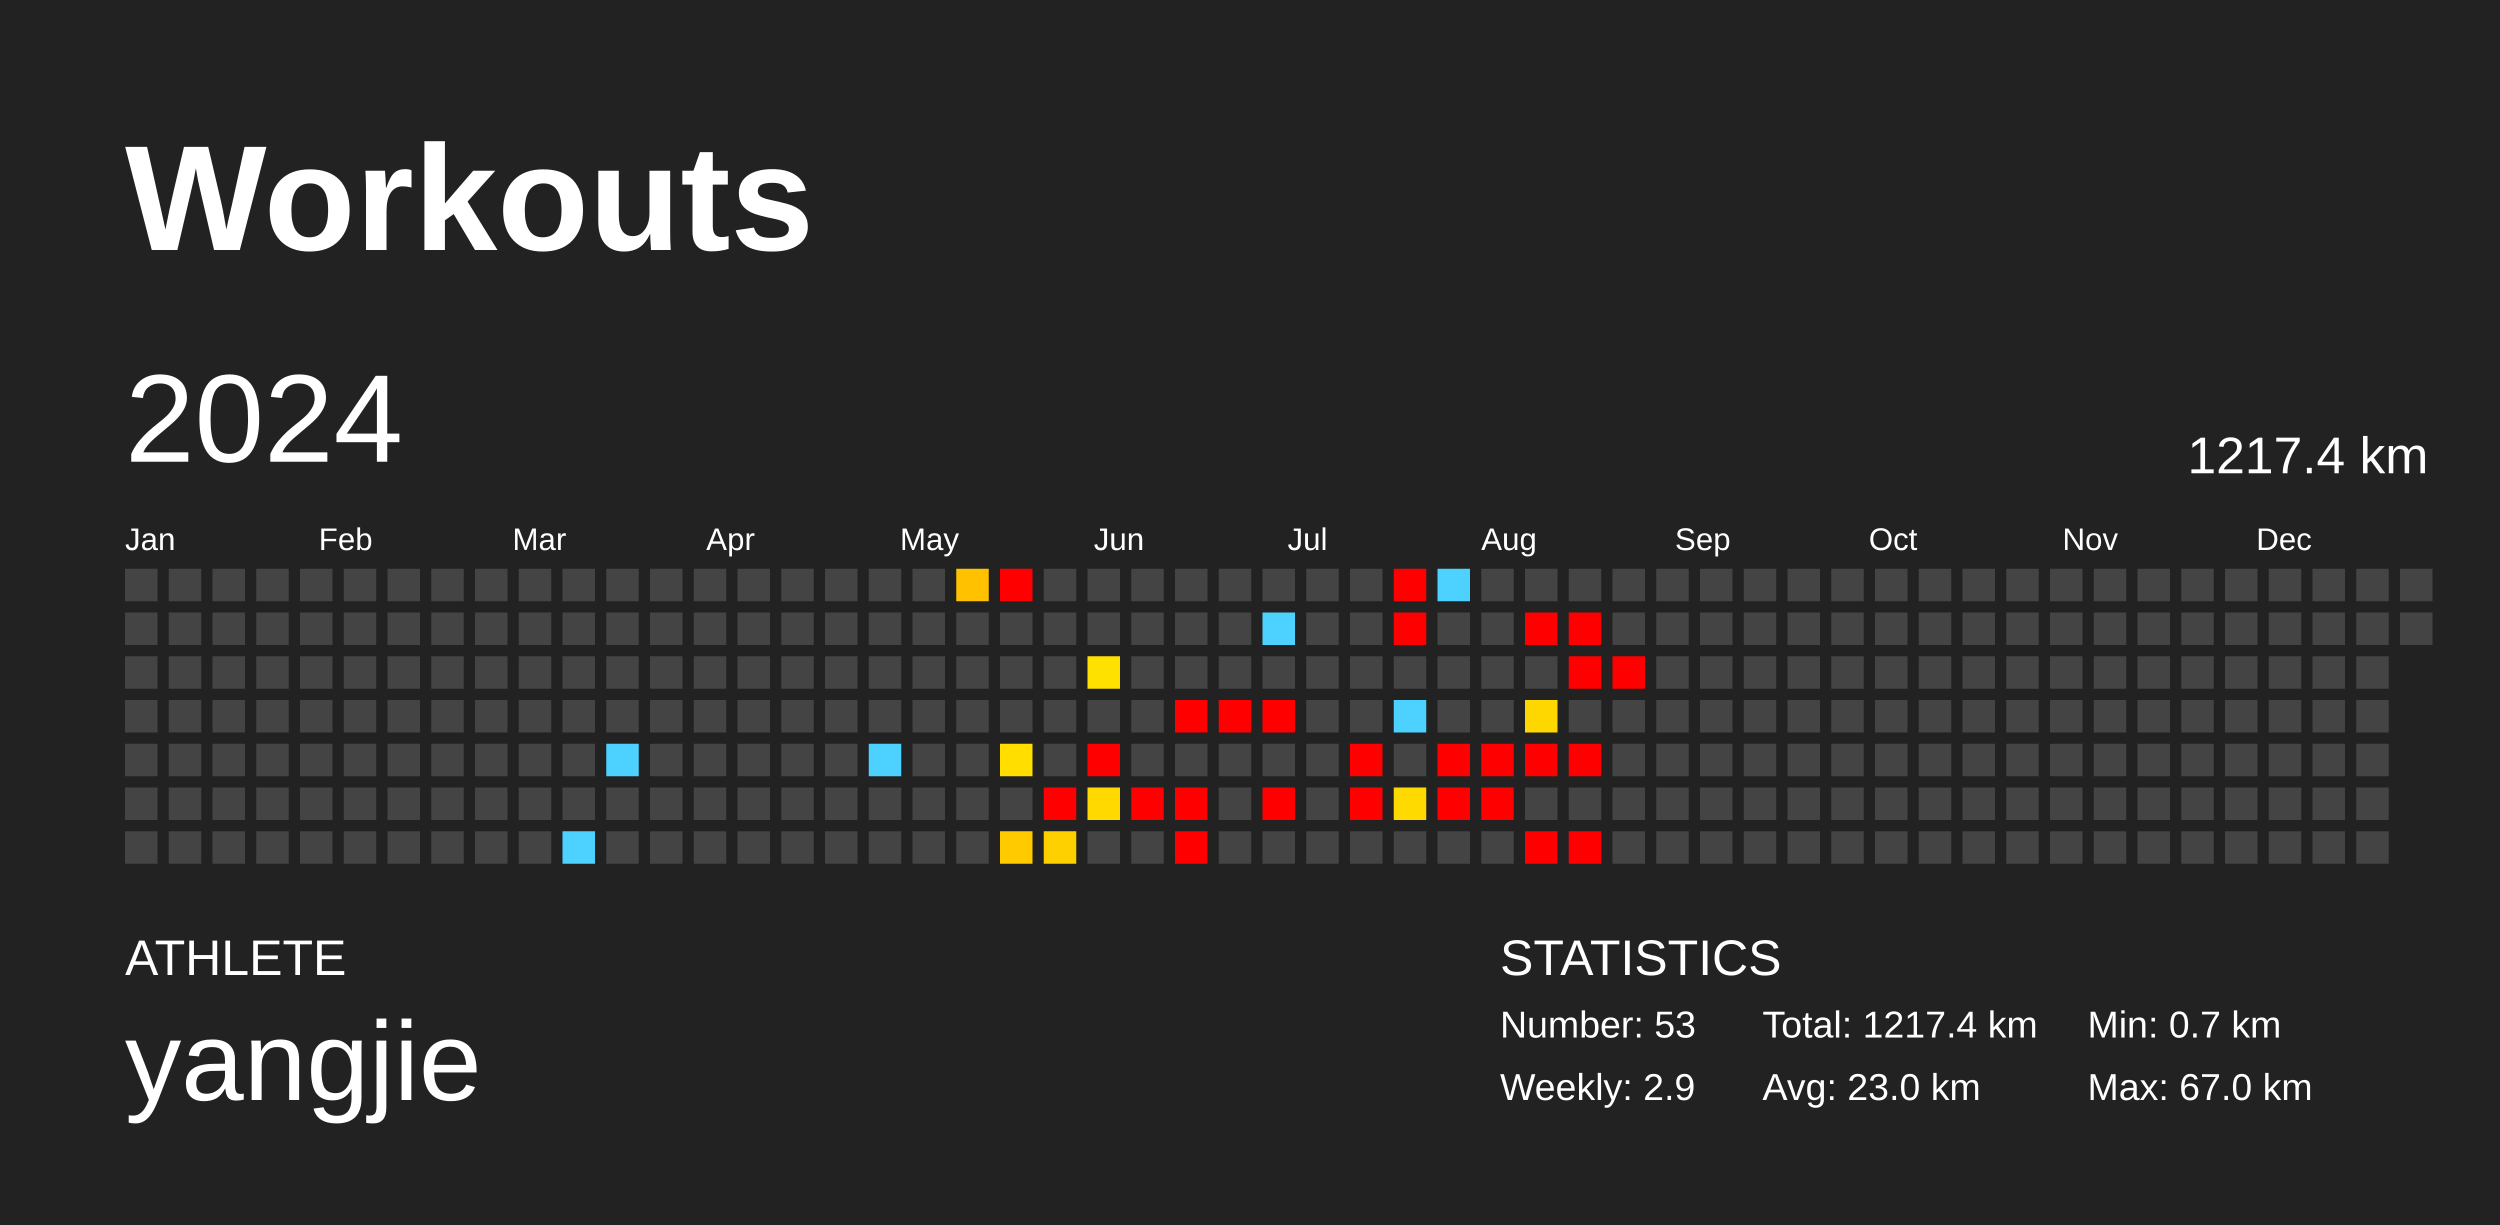
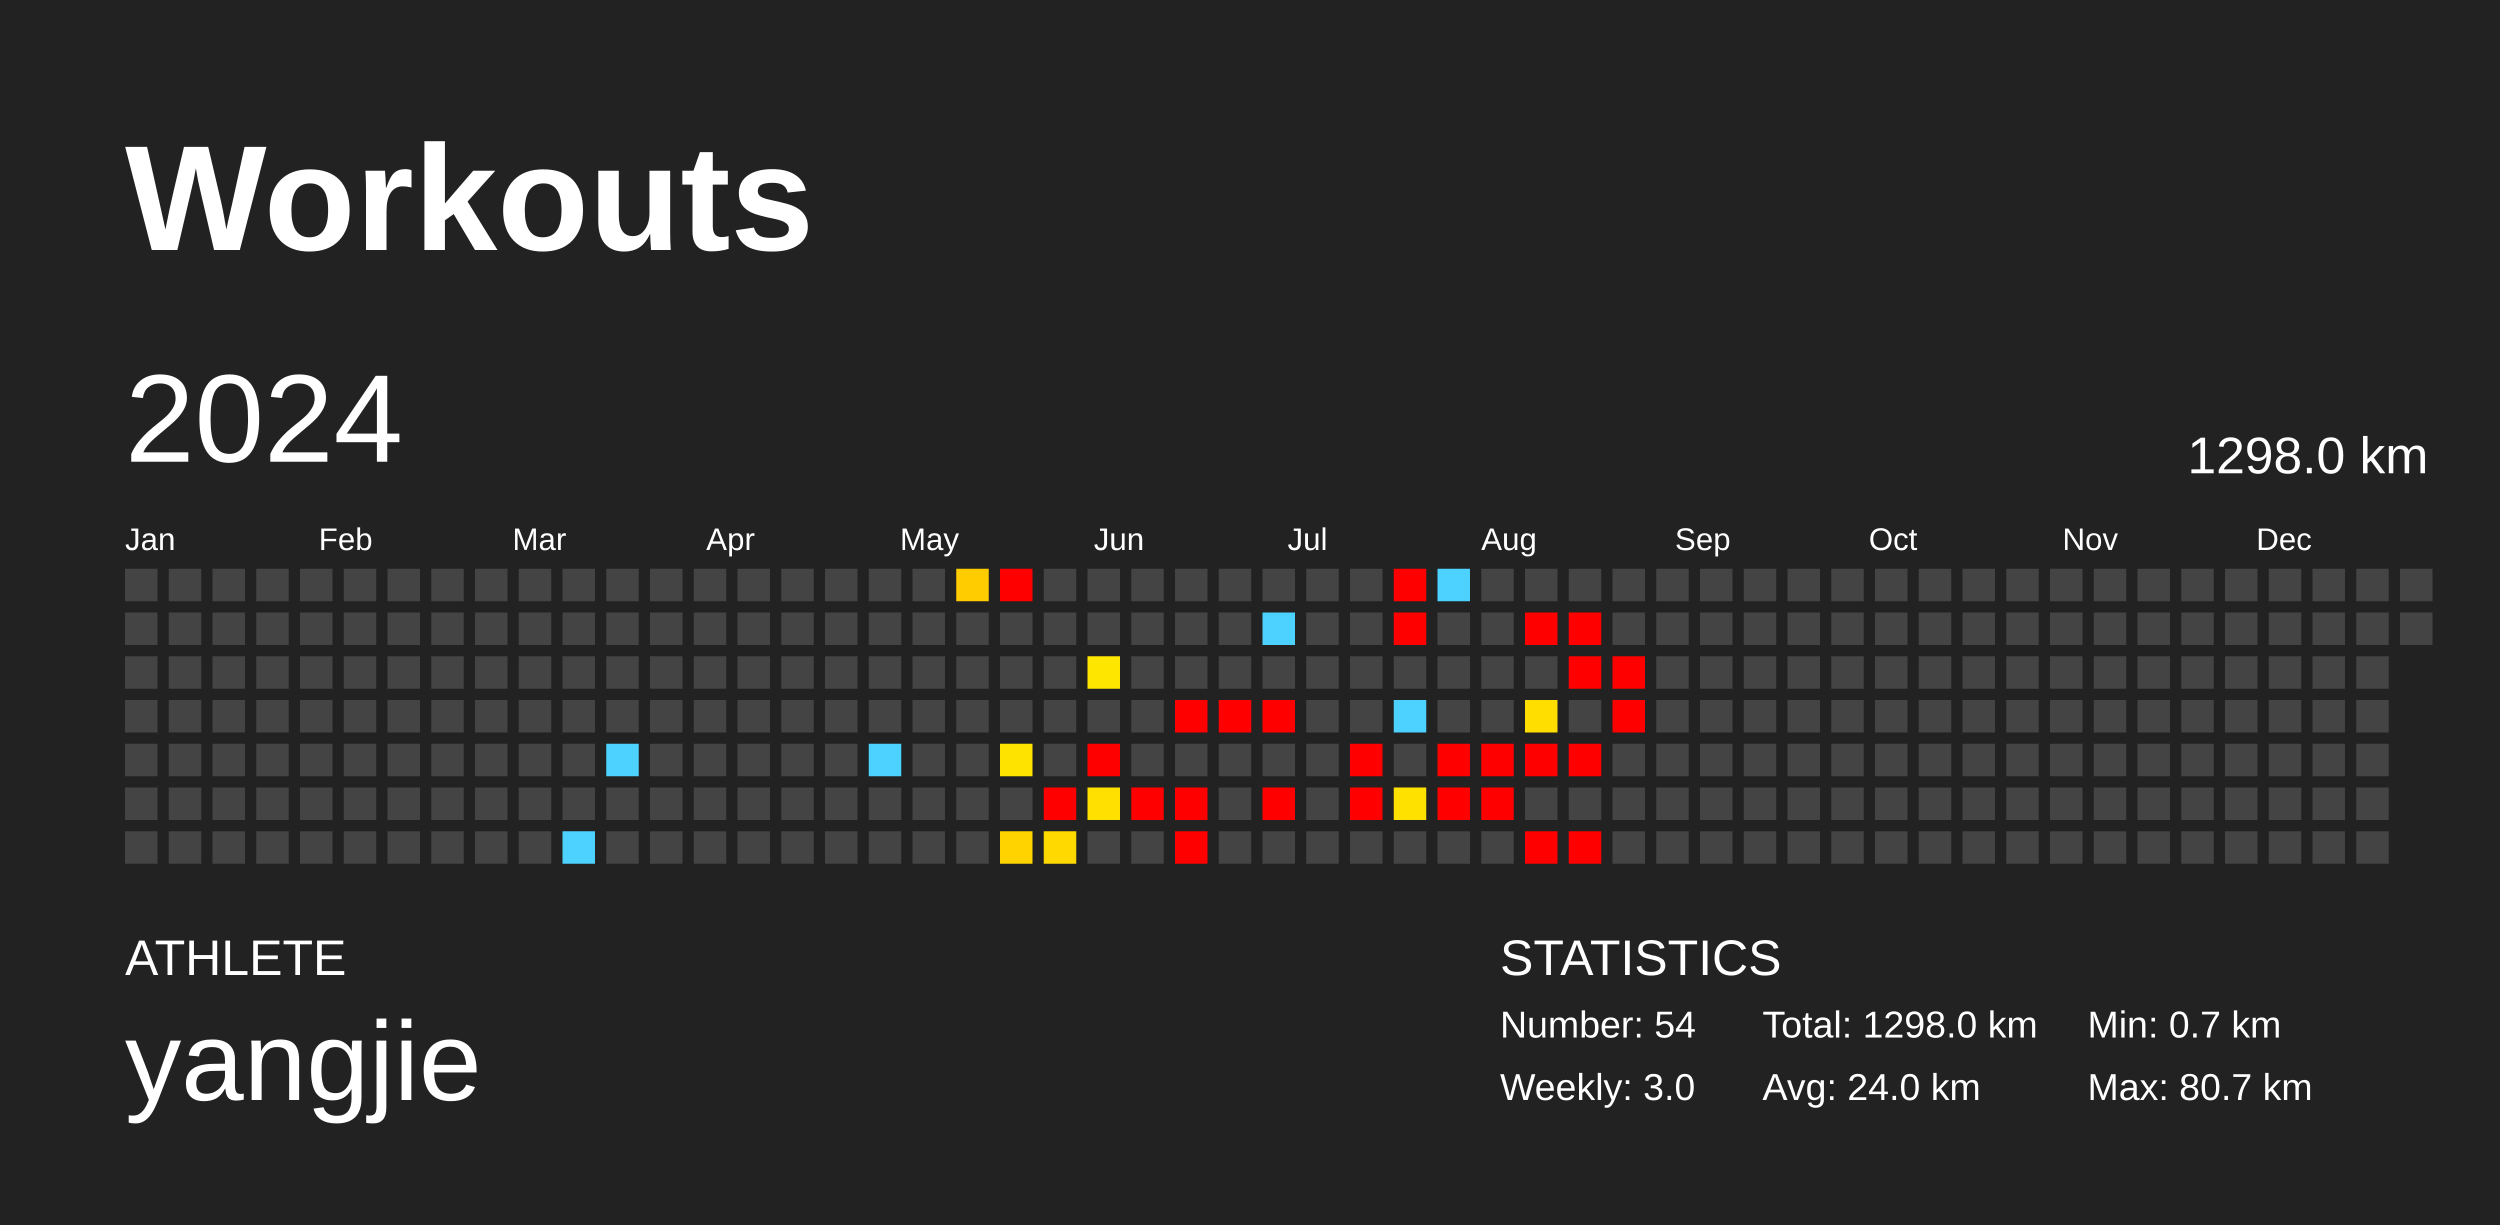
<svg xmlns="http://www.w3.org/2000/svg" baseProfile="full" height="98mm" version="1.1" viewBox="0,0,200,98" width="200mm">
  <defs />
  <rect fill="#222222" height="98" width="200" x="0" y="0" />
  <text fill="#FFFFFF" style="font-size:12px; font-family:Arial; font-weight:bold;" x="10" y="20">Workouts</text>
  <text fill="#FFFFFF" style="font-size:4px; font-family:Arial" x="10" y="78">ATHLETE</text>
  <text fill="#FFFFFF" style="font-size:9px; font-family:Arial" x="10" y="88">yangjie</text>
  <text fill="#FFFFFF" style="font-size:4px; font-family:Arial" x="120" y="78">STATISTICS</text>
-   <text fill="#FFFFFF" style="font-size:3px; font-family:Arial" x="120" y="83">Number: 53</text>
-   <text fill="#FFFFFF" style="font-size:3px; font-family:Arial" x="120" y="88">Weekly: 2.9</text>
-   <text fill="#FFFFFF" style="font-size:3px; font-family:Arial" x="141" y="83">Total: 1217.4 km</text>
-   <text fill="#FFFFFF" style="font-size:3px; font-family:Arial" x="141" y="88">Avg: 23.0 km</text>
+   <text fill="#FFFFFF" style="font-size:3px; font-family:Arial" x="120" y="83">Number: 54</text>
+   <text fill="#FFFFFF" style="font-size:3px; font-family:Arial" x="120" y="88">Weekly: 3.0</text>
+   <text fill="#FFFFFF" style="font-size:3px; font-family:Arial" x="141" y="83">Total: 1298.0 km</text>
+   <text fill="#FFFFFF" style="font-size:3px; font-family:Arial" x="141" y="88">Avg: 24.0 km</text>
  <text fill="#FFFFFF" style="font-size:3px; font-family:Arial" x="167" y="83">Min: 0.7 km</text>
-   <text fill="#FFFFFF" style="font-size:3px; font-family:Arial" x="167" y="88">Max: 67.0 km</text>
+   <text fill="#FFFFFF" style="font-size:3px; font-family:Arial" x="167" y="88">Max: 80.7 km</text>
  <text dominant-baseline="hanging" fill="#FFFFFF" style="font-size:10.0px; font-family:Arial;" x="10" y="30">2024</text>
-   <text dominant-baseline="hanging" fill="#FFFFFF" style="font-size:4.125px; font-family:Arial;" x="175" y="35">1217.4 km</text>
+   <text dominant-baseline="hanging" fill="#FFFFFF" style="font-size:4.125px; font-family:Arial;" x="175" y="35">1298.0 km</text>
  <text fill="#FFFFFF" style="font-size:2.5px; font-family:Arial" x="10.0" y="44">Jan</text>
  <text fill="#FFFFFF" style="font-size:2.5px; font-family:Arial" x="25.5" y="44">Feb</text>
  <text fill="#FFFFFF" style="font-size:2.5px; font-family:Arial" x="41.0" y="44">Mar</text>
  <text fill="#FFFFFF" style="font-size:2.5px; font-family:Arial" x="56.5" y="44">Apr</text>
  <text fill="#FFFFFF" style="font-size:2.5px; font-family:Arial" x="72.0" y="44">May</text>
  <text fill="#FFFFFF" style="font-size:2.5px; font-family:Arial" x="87.5" y="44">Jun</text>
  <text fill="#FFFFFF" style="font-size:2.5px; font-family:Arial" x="103.0" y="44">Jul</text>
  <text fill="#FFFFFF" style="font-size:2.5px; font-family:Arial" x="118.5" y="44">Aug</text>
  <text fill="#FFFFFF" style="font-size:2.5px; font-family:Arial" x="134.0" y="44">Sep</text>
  <text fill="#FFFFFF" style="font-size:2.5px; font-family:Arial" x="149.5" y="44">Oct</text>
  <text fill="#FFFFFF" style="font-size:2.5px; font-family:Arial" x="165.0" y="44">Nov</text>
  <text fill="#FFFFFF" style="font-size:2.5px; font-family:Arial" x="180.5" y="44">Dec</text>
  <rect fill="#444444" height="2.6" width="2.6" x="10.0" y="45.5" />
  <rect fill="#444444" height="2.6" width="2.6" x="10.0" y="49.0" />
  <rect fill="#444444" height="2.6" width="2.6" x="10.0" y="52.5" />
  <rect fill="#444444" height="2.6" width="2.6" x="10.0" y="56.0" />
  <rect fill="#444444" height="2.6" width="2.6" x="10.0" y="59.5" />
  <rect fill="#444444" height="2.6" width="2.6" x="10.0" y="63.0" />
  <rect fill="#444444" height="2.6" width="2.6" x="10.0" y="66.5" />
  <rect fill="#444444" height="2.6" width="2.6" x="13.5" y="45.5" />
  <rect fill="#444444" height="2.6" width="2.6" x="13.5" y="49.0" />
  <rect fill="#444444" height="2.6" width="2.6" x="13.5" y="52.5" />
  <rect fill="#444444" height="2.6" width="2.6" x="13.5" y="56.0" />
  <rect fill="#444444" height="2.6" width="2.6" x="13.5" y="59.5" />
  <rect fill="#444444" height="2.6" width="2.6" x="13.5" y="63.0" />
  <rect fill="#444444" height="2.6" width="2.6" x="13.5" y="66.5" />
  <rect fill="#444444" height="2.6" width="2.6" x="17.0" y="45.5" />
  <rect fill="#444444" height="2.6" width="2.6" x="17.0" y="49.0" />
  <rect fill="#444444" height="2.6" width="2.6" x="17.0" y="52.5" />
  <rect fill="#444444" height="2.6" width="2.6" x="17.0" y="56.0" />
  <rect fill="#444444" height="2.6" width="2.6" x="17.0" y="59.5" />
  <rect fill="#444444" height="2.6" width="2.6" x="17.0" y="63.0" />
  <rect fill="#444444" height="2.6" width="2.6" x="17.0" y="66.5" />
  <rect fill="#444444" height="2.6" width="2.6" x="20.5" y="45.5" />
  <rect fill="#444444" height="2.6" width="2.6" x="20.5" y="49.0" />
  <rect fill="#444444" height="2.6" width="2.6" x="20.5" y="52.5" />
  <rect fill="#444444" height="2.6" width="2.6" x="20.5" y="56.0" />
  <rect fill="#444444" height="2.6" width="2.6" x="20.5" y="59.5" />
  <rect fill="#444444" height="2.6" width="2.6" x="20.5" y="63.0" />
  <rect fill="#444444" height="2.6" width="2.6" x="20.5" y="66.5" />
  <rect fill="#444444" height="2.6" width="2.6" x="24.0" y="45.5" />
  <rect fill="#444444" height="2.6" width="2.6" x="24.0" y="49.0" />
  <rect fill="#444444" height="2.6" width="2.6" x="24.0" y="52.5" />
  <rect fill="#444444" height="2.6" width="2.6" x="24.0" y="56.0" />
  <rect fill="#444444" height="2.6" width="2.6" x="24.0" y="59.5" />
  <rect fill="#444444" height="2.6" width="2.6" x="24.0" y="63.0" />
  <rect fill="#444444" height="2.6" width="2.6" x="24.0" y="66.5" />
  <rect fill="#444444" height="2.6" width="2.6" x="27.5" y="45.5" />
  <rect fill="#444444" height="2.6" width="2.6" x="27.5" y="49.0" />
  <rect fill="#444444" height="2.6" width="2.6" x="27.5" y="52.5" />
  <rect fill="#444444" height="2.6" width="2.6" x="27.5" y="56.0" />
  <rect fill="#444444" height="2.6" width="2.6" x="27.5" y="59.5" />
  <rect fill="#444444" height="2.6" width="2.6" x="27.5" y="63.0" />
  <rect fill="#444444" height="2.6" width="2.6" x="27.5" y="66.5" />
  <rect fill="#444444" height="2.6" width="2.6" x="31.0" y="45.5" />
  <rect fill="#444444" height="2.6" width="2.6" x="31.0" y="49.0" />
  <rect fill="#444444" height="2.6" width="2.6" x="31.0" y="52.5" />
  <rect fill="#444444" height="2.6" width="2.6" x="31.0" y="56.0" />
  <rect fill="#444444" height="2.6" width="2.6" x="31.0" y="59.5" />
  <rect fill="#444444" height="2.6" width="2.6" x="31.0" y="63.0" />
  <rect fill="#444444" height="2.6" width="2.6" x="31.0" y="66.5" />
  <rect fill="#444444" height="2.6" width="2.6" x="34.5" y="45.5" />
  <rect fill="#444444" height="2.6" width="2.6" x="34.5" y="49.0" />
  <rect fill="#444444" height="2.6" width="2.6" x="34.5" y="52.5" />
  <rect fill="#444444" height="2.6" width="2.6" x="34.5" y="56.0" />
  <rect fill="#444444" height="2.6" width="2.6" x="34.5" y="59.5" />
  <rect fill="#444444" height="2.6" width="2.6" x="34.5" y="63.0" />
  <rect fill="#444444" height="2.6" width="2.6" x="34.5" y="66.5" />
  <rect fill="#444444" height="2.6" width="2.6" x="38.0" y="45.5" />
  <rect fill="#444444" height="2.6" width="2.6" x="38.0" y="49.0" />
  <rect fill="#444444" height="2.6" width="2.6" x="38.0" y="52.5" />
  <rect fill="#444444" height="2.6" width="2.6" x="38.0" y="56.0" />
  <rect fill="#444444" height="2.6" width="2.6" x="38.0" y="59.5" />
  <rect fill="#444444" height="2.6" width="2.6" x="38.0" y="63.0" />
  <rect fill="#444444" height="2.6" width="2.6" x="38.0" y="66.5" />
  <rect fill="#444444" height="2.6" width="2.6" x="41.5" y="45.5" />
  <rect fill="#444444" height="2.6" width="2.6" x="41.5" y="49.0" />
  <rect fill="#444444" height="2.6" width="2.6" x="41.5" y="52.5" />
  <rect fill="#444444" height="2.6" width="2.6" x="41.5" y="56.0" />
  <rect fill="#444444" height="2.6" width="2.6" x="41.5" y="59.5" />
  <rect fill="#444444" height="2.6" width="2.6" x="41.5" y="63.0" />
  <rect fill="#444444" height="2.6" width="2.6" x="41.5" y="66.5" />
  <rect fill="#444444" height="2.6" width="2.6" x="45.0" y="45.5" />
  <rect fill="#444444" height="2.6" width="2.6" x="45.0" y="49.0" />
  <rect fill="#444444" height="2.6" width="2.6" x="45.0" y="52.5" />
  <rect fill="#444444" height="2.6" width="2.6" x="45.0" y="56.0" />
  <rect fill="#444444" height="2.6" width="2.6" x="45.0" y="59.5" />
  <rect fill="#444444" height="2.6" width="2.6" x="45.0" y="63.0" />
  <rect fill="#4dd2ff" height="2.6" width="2.6" x="45.0" y="66.5" />
  <rect fill="#444444" height="2.6" width="2.6" x="48.5" y="45.5" />
  <rect fill="#444444" height="2.6" width="2.6" x="48.5" y="49.0" />
  <rect fill="#444444" height="2.6" width="2.6" x="48.5" y="52.5" />
  <rect fill="#444444" height="2.6" width="2.6" x="48.5" y="56.0" />
  <rect fill="#4dd2ff" height="2.6" width="2.6" x="48.5" y="59.5" />
  <rect fill="#444444" height="2.6" width="2.6" x="48.5" y="63.0" />
  <rect fill="#444444" height="2.6" width="2.6" x="48.5" y="66.5" />
  <rect fill="#444444" height="2.6" width="2.6" x="52.0" y="45.5" />
  <rect fill="#444444" height="2.6" width="2.6" x="52.0" y="49.0" />
  <rect fill="#444444" height="2.6" width="2.6" x="52.0" y="52.5" />
  <rect fill="#444444" height="2.6" width="2.6" x="52.0" y="56.0" />
  <rect fill="#444444" height="2.6" width="2.6" x="52.0" y="59.5" />
  <rect fill="#444444" height="2.6" width="2.6" x="52.0" y="63.0" />
  <rect fill="#444444" height="2.6" width="2.6" x="52.0" y="66.5" />
  <rect fill="#444444" height="2.6" width="2.6" x="55.5" y="45.5" />
  <rect fill="#444444" height="2.6" width="2.6" x="55.5" y="49.0" />
  <rect fill="#444444" height="2.6" width="2.6" x="55.5" y="52.5" />
  <rect fill="#444444" height="2.6" width="2.6" x="55.5" y="56.0" />
  <rect fill="#444444" height="2.6" width="2.6" x="55.5" y="59.5" />
  <rect fill="#444444" height="2.6" width="2.6" x="55.5" y="63.0" />
  <rect fill="#444444" height="2.6" width="2.6" x="55.5" y="66.5" />
  <rect fill="#444444" height="2.6" width="2.6" x="59.0" y="45.5" />
  <rect fill="#444444" height="2.6" width="2.6" x="59.0" y="49.0" />
  <rect fill="#444444" height="2.6" width="2.6" x="59.0" y="52.5" />
  <rect fill="#444444" height="2.6" width="2.6" x="59.0" y="56.0" />
  <rect fill="#444444" height="2.6" width="2.6" x="59.0" y="59.5" />
  <rect fill="#444444" height="2.6" width="2.6" x="59.0" y="63.0" />
  <rect fill="#444444" height="2.6" width="2.6" x="59.0" y="66.5" />
  <rect fill="#444444" height="2.6" width="2.6" x="62.5" y="45.5" />
  <rect fill="#444444" height="2.6" width="2.6" x="62.5" y="49.0" />
  <rect fill="#444444" height="2.6" width="2.6" x="62.5" y="52.5" />
  <rect fill="#444444" height="2.6" width="2.6" x="62.5" y="56.0" />
  <rect fill="#444444" height="2.6" width="2.6" x="62.5" y="59.5" />
  <rect fill="#444444" height="2.6" width="2.6" x="62.5" y="63.0" />
  <rect fill="#444444" height="2.6" width="2.6" x="62.5" y="66.5" />
  <rect fill="#444444" height="2.6" width="2.6" x="66.0" y="45.5" />
  <rect fill="#444444" height="2.6" width="2.6" x="66.0" y="49.0" />
  <rect fill="#444444" height="2.6" width="2.6" x="66.0" y="52.5" />
  <rect fill="#444444" height="2.6" width="2.6" x="66.0" y="56.0" />
  <rect fill="#444444" height="2.6" width="2.6" x="66.0" y="59.5" />
  <rect fill="#444444" height="2.6" width="2.6" x="66.0" y="63.0" />
  <rect fill="#444444" height="2.6" width="2.6" x="66.0" y="66.5" />
  <rect fill="#444444" height="2.6" width="2.6" x="69.5" y="45.5" />
  <rect fill="#444444" height="2.6" width="2.6" x="69.5" y="49.0" />
  <rect fill="#444444" height="2.6" width="2.6" x="69.5" y="52.5" />
  <rect fill="#444444" height="2.6" width="2.6" x="69.5" y="56.0" />
  <rect fill="#4dd2ff" height="2.6" width="2.6" x="69.5" y="59.5" />
  <rect fill="#444444" height="2.6" width="2.6" x="69.5" y="63.0" />
  <rect fill="#444444" height="2.6" width="2.6" x="69.5" y="66.5" />
  <rect fill="#444444" height="2.6" width="2.6" x="73.0" y="45.5" />
  <rect fill="#444444" height="2.6" width="2.6" x="73.0" y="49.0" />
  <rect fill="#444444" height="2.6" width="2.6" x="73.0" y="52.5" />
  <rect fill="#444444" height="2.6" width="2.6" x="73.0" y="56.0" />
  <rect fill="#444444" height="2.6" width="2.6" x="73.0" y="59.5" />
  <rect fill="#444444" height="2.6" width="2.6" x="73.0" y="63.0" />
  <rect fill="#444444" height="2.6" width="2.6" x="73.0" y="66.5" />
-   <rect fill="#ffc100" height="2.6" width="2.6" x="76.5" y="45.5" />
+   <rect fill="#ffcc00" height="2.6" width="2.6" x="76.5" y="45.5" />
  <rect fill="#444444" height="2.6" width="2.6" x="76.5" y="49.0" />
  <rect fill="#444444" height="2.6" width="2.6" x="76.5" y="52.5" />
  <rect fill="#444444" height="2.6" width="2.6" x="76.5" y="56.0" />
  <rect fill="#444444" height="2.6" width="2.6" x="76.5" y="59.5" />
  <rect fill="#444444" height="2.6" width="2.6" x="76.5" y="63.0" />
  <rect fill="#444444" height="2.6" width="2.6" x="76.5" y="66.5" />
  <rect fill="red" height="2.6" width="2.6" x="80.0" y="45.5" />
  <rect fill="#444444" height="2.6" width="2.6" x="80.0" y="49.0" />
  <rect fill="#444444" height="2.6" width="2.6" x="80.0" y="52.5" />
  <rect fill="#444444" height="2.6" width="2.6" x="80.0" y="56.0" />
-   <rect fill="#ffde00" height="2.6" width="2.6" x="80.0" y="59.5" />
+   <rect fill="#ffe300" height="2.6" width="2.6" x="80.0" y="59.5" />
  <rect fill="#444444" height="2.6" width="2.6" x="80.0" y="63.0" />
-   <rect fill="#ffca00" height="2.6" width="2.6" x="80.0" y="66.5" />
+   <rect fill="#ffd300" height="2.6" width="2.6" x="80.0" y="66.5" />
  <rect fill="#444444" height="2.6" width="2.6" x="83.5" y="45.5" />
  <rect fill="#444444" height="2.6" width="2.6" x="83.5" y="49.0" />
  <rect fill="#444444" height="2.6" width="2.6" x="83.5" y="52.5" />
  <rect fill="#444444" height="2.6" width="2.6" x="83.5" y="56.0" />
  <rect fill="#444444" height="2.6" width="2.6" x="83.5" y="59.5" />
  <rect fill="red" height="2.6" width="2.6" x="83.5" y="63.0" />
-   <rect fill="#ffd000" height="2.6" width="2.6" x="83.5" y="66.5" />
+   <rect fill="#ffd900" height="2.6" width="2.6" x="83.5" y="66.5" />
  <rect fill="#444444" height="2.6" width="2.6" x="87.0" y="45.5" />
  <rect fill="#444444" height="2.6" width="2.6" x="87.0" y="49.0" />
-   <rect fill="#ffe100" height="2.6" width="2.6" x="87.0" y="52.5" />
+   <rect fill="#ffe600" height="2.6" width="2.6" x="87.0" y="52.5" />
  <rect fill="#444444" height="2.6" width="2.6" x="87.0" y="56.0" />
  <rect fill="red" height="2.6" width="2.6" x="87.0" y="59.5" />
-   <rect fill="#ffd900" height="2.6" width="2.6" x="87.0" y="63.0" />
+   <rect fill="#ffe000" height="2.6" width="2.6" x="87.0" y="63.0" />
  <rect fill="#444444" height="2.6" width="2.6" x="87.0" y="66.5" />
  <rect fill="#444444" height="2.6" width="2.6" x="90.5" y="45.5" />
  <rect fill="#444444" height="2.6" width="2.6" x="90.5" y="49.0" />
  <rect fill="#444444" height="2.6" width="2.6" x="90.5" y="52.5" />
  <rect fill="#444444" height="2.6" width="2.6" x="90.5" y="56.0" />
  <rect fill="#444444" height="2.6" width="2.6" x="90.5" y="59.5" />
  <rect fill="red" height="2.6" width="2.6" x="90.5" y="63.0" />
  <rect fill="#444444" height="2.6" width="2.6" x="90.5" y="66.5" />
  <rect fill="#444444" height="2.6" width="2.6" x="94.0" y="45.5" />
  <rect fill="#444444" height="2.6" width="2.6" x="94.0" y="49.0" />
  <rect fill="#444444" height="2.6" width="2.6" x="94.0" y="52.5" />
  <rect fill="red" height="2.6" width="2.6" x="94.0" y="56.0" />
  <rect fill="#444444" height="2.6" width="2.6" x="94.0" y="59.5" />
  <rect fill="red" height="2.6" width="2.6" x="94.0" y="63.0" />
  <rect fill="red" height="2.6" width="2.6" x="94.0" y="66.5" />
  <rect fill="#444444" height="2.6" width="2.6" x="97.5" y="45.5" />
  <rect fill="#444444" height="2.6" width="2.6" x="97.5" y="49.0" />
  <rect fill="#444444" height="2.6" width="2.6" x="97.5" y="52.5" />
  <rect fill="red" height="2.6" width="2.6" x="97.5" y="56.0" />
  <rect fill="#444444" height="2.6" width="2.6" x="97.5" y="59.5" />
  <rect fill="#444444" height="2.6" width="2.6" x="97.5" y="63.0" />
  <rect fill="#444444" height="2.6" width="2.6" x="97.5" y="66.5" />
  <rect fill="#444444" height="2.6" width="2.6" x="101.0" y="45.5" />
  <rect fill="#4dd2ff" height="2.6" width="2.6" x="101.0" y="49.0" />
  <rect fill="#444444" height="2.6" width="2.6" x="101.0" y="52.5" />
  <rect fill="red" height="2.6" width="2.6" x="101.0" y="56.0" />
  <rect fill="#444444" height="2.6" width="2.6" x="101.0" y="59.5" />
  <rect fill="red" height="2.6" width="2.6" x="101.0" y="63.0" />
  <rect fill="#444444" height="2.6" width="2.6" x="101.0" y="66.5" />
  <rect fill="#444444" height="2.6" width="2.6" x="104.5" y="45.5" />
  <rect fill="#444444" height="2.6" width="2.6" x="104.5" y="49.0" />
  <rect fill="#444444" height="2.6" width="2.6" x="104.5" y="52.5" />
  <rect fill="#444444" height="2.6" width="2.6" x="104.5" y="56.0" />
  <rect fill="#444444" height="2.6" width="2.6" x="104.5" y="59.5" />
  <rect fill="#444444" height="2.6" width="2.6" x="104.5" y="63.0" />
  <rect fill="#444444" height="2.6" width="2.6" x="104.5" y="66.5" />
  <rect fill="#444444" height="2.6" width="2.6" x="108.0" y="45.5" />
  <rect fill="#444444" height="2.6" width="2.6" x="108.0" y="49.0" />
  <rect fill="#444444" height="2.6" width="2.6" x="108.0" y="52.5" />
  <rect fill="#444444" height="2.6" width="2.6" x="108.0" y="56.0" />
  <rect fill="red" height="2.6" width="2.6" x="108.0" y="59.5" />
  <rect fill="red" height="2.6" width="2.6" x="108.0" y="63.0" />
  <rect fill="#444444" height="2.6" width="2.6" x="108.0" y="66.5" />
  <rect fill="red" height="2.6" width="2.6" x="111.5" y="45.5" />
  <rect fill="red" height="2.6" width="2.6" x="111.5" y="49.0" />
  <rect fill="#444444" height="2.6" width="2.6" x="111.5" y="52.5" />
  <rect fill="#4dd2ff" height="2.6" width="2.6" x="111.5" y="56.0" />
  <rect fill="#444444" height="2.6" width="2.6" x="111.5" y="59.5" />
-   <rect fill="#ffda00" height="2.6" width="2.6" x="111.5" y="63.0" />
+   <rect fill="#ffe100" height="2.6" width="2.6" x="111.5" y="63.0" />
  <rect fill="#444444" height="2.6" width="2.6" x="111.5" y="66.5" />
  <rect fill="#4dd2ff" height="2.6" width="2.6" x="115.0" y="45.5" />
  <rect fill="#444444" height="2.6" width="2.6" x="115.0" y="49.0" />
  <rect fill="#444444" height="2.6" width="2.6" x="115.0" y="52.5" />
  <rect fill="#444444" height="2.6" width="2.6" x="115.0" y="56.0" />
  <rect fill="red" height="2.6" width="2.6" x="115.0" y="59.5" />
  <rect fill="red" height="2.6" width="2.6" x="115.0" y="63.0" />
  <rect fill="#444444" height="2.6" width="2.6" x="115.0" y="66.5" />
  <rect fill="#444444" height="2.6" width="2.6" x="118.5" y="45.5" />
  <rect fill="#444444" height="2.6" width="2.6" x="118.5" y="49.0" />
  <rect fill="#444444" height="2.6" width="2.6" x="118.5" y="52.5" />
  <rect fill="#444444" height="2.6" width="2.6" x="118.5" y="56.0" />
  <rect fill="red" height="2.6" width="2.6" x="118.5" y="59.5" />
  <rect fill="red" height="2.6" width="2.6" x="118.5" y="63.0" />
  <rect fill="#444444" height="2.6" width="2.6" x="118.5" y="66.5" />
  <rect fill="#444444" height="2.6" width="2.6" x="122.0" y="45.5" />
  <rect fill="red" height="2.6" width="2.6" x="122.0" y="49.0" />
  <rect fill="#444444" height="2.6" width="2.6" x="122.0" y="52.5" />
-   <rect fill="#ffd700" height="2.6" width="2.6" x="122.0" y="56.0" />
+   <rect fill="#ffde00" height="2.6" width="2.6" x="122.0" y="56.0" />
  <rect fill="red" height="2.6" width="2.6" x="122.0" y="59.5" />
  <rect fill="#444444" height="2.6" width="2.6" x="122.0" y="63.0" />
  <rect fill="red" height="2.6" width="2.6" x="122.0" y="66.5" />
  <rect fill="#444444" height="2.6" width="2.6" x="125.5" y="45.5" />
  <rect fill="red" height="2.6" width="2.6" x="125.5" y="49.0" />
  <rect fill="red" height="2.6" width="2.6" x="125.5" y="52.5" />
  <rect fill="#444444" height="2.6" width="2.6" x="125.5" y="56.0" />
  <rect fill="red" height="2.6" width="2.6" x="125.5" y="59.5" />
  <rect fill="#444444" height="2.6" width="2.6" x="125.5" y="63.0" />
  <rect fill="red" height="2.6" width="2.6" x="125.5" y="66.5" />
  <rect fill="#444444" height="2.6" width="2.6" x="129.0" y="45.5" />
  <rect fill="#444444" height="2.6" width="2.6" x="129.0" y="49.0" />
  <rect fill="red" height="2.6" width="2.6" x="129.0" y="52.5" />
-   <rect fill="#444444" height="2.6" width="2.6" x="129.0" y="56.0" />
+   <rect fill="red" height="2.6" width="2.6" x="129.0" y="56.0" />
  <rect fill="#444444" height="2.6" width="2.6" x="129.0" y="59.5" />
  <rect fill="#444444" height="2.6" width="2.6" x="129.0" y="63.0" />
  <rect fill="#444444" height="2.6" width="2.6" x="129.0" y="66.5" />
  <rect fill="#444444" height="2.6" width="2.6" x="132.5" y="45.5" />
  <rect fill="#444444" height="2.6" width="2.6" x="132.5" y="49.0" />
  <rect fill="#444444" height="2.6" width="2.6" x="132.5" y="52.5" />
  <rect fill="#444444" height="2.6" width="2.6" x="132.5" y="56.0" />
  <rect fill="#444444" height="2.6" width="2.6" x="132.5" y="59.5" />
  <rect fill="#444444" height="2.6" width="2.6" x="132.5" y="63.0" />
  <rect fill="#444444" height="2.6" width="2.6" x="132.5" y="66.5" />
  <rect fill="#444444" height="2.6" width="2.6" x="136.0" y="45.5" />
  <rect fill="#444444" height="2.6" width="2.6" x="136.0" y="49.0" />
  <rect fill="#444444" height="2.6" width="2.6" x="136.0" y="52.5" />
  <rect fill="#444444" height="2.6" width="2.6" x="136.0" y="56.0" />
  <rect fill="#444444" height="2.6" width="2.6" x="136.0" y="59.5" />
  <rect fill="#444444" height="2.6" width="2.6" x="136.0" y="63.0" />
  <rect fill="#444444" height="2.6" width="2.6" x="136.0" y="66.5" />
  <rect fill="#444444" height="2.6" width="2.6" x="139.5" y="45.5" />
  <rect fill="#444444" height="2.6" width="2.6" x="139.5" y="49.0" />
  <rect fill="#444444" height="2.6" width="2.6" x="139.5" y="52.5" />
  <rect fill="#444444" height="2.6" width="2.6" x="139.5" y="56.0" />
  <rect fill="#444444" height="2.6" width="2.6" x="139.5" y="59.5" />
  <rect fill="#444444" height="2.6" width="2.6" x="139.5" y="63.0" />
  <rect fill="#444444" height="2.6" width="2.6" x="139.5" y="66.5" />
  <rect fill="#444444" height="2.6" width="2.6" x="143.0" y="45.5" />
  <rect fill="#444444" height="2.6" width="2.6" x="143.0" y="49.0" />
  <rect fill="#444444" height="2.6" width="2.6" x="143.0" y="52.5" />
  <rect fill="#444444" height="2.6" width="2.6" x="143.0" y="56.0" />
  <rect fill="#444444" height="2.6" width="2.6" x="143.0" y="59.5" />
  <rect fill="#444444" height="2.6" width="2.6" x="143.0" y="63.0" />
  <rect fill="#444444" height="2.6" width="2.6" x="143.0" y="66.5" />
  <rect fill="#444444" height="2.6" width="2.6" x="146.5" y="45.5" />
  <rect fill="#444444" height="2.6" width="2.6" x="146.5" y="49.0" />
  <rect fill="#444444" height="2.6" width="2.6" x="146.5" y="52.5" />
  <rect fill="#444444" height="2.6" width="2.6" x="146.5" y="56.0" />
  <rect fill="#444444" height="2.6" width="2.6" x="146.5" y="59.5" />
  <rect fill="#444444" height="2.6" width="2.6" x="146.5" y="63.0" />
  <rect fill="#444444" height="2.6" width="2.6" x="146.5" y="66.5" />
  <rect fill="#444444" height="2.6" width="2.6" x="150.0" y="45.5" />
  <rect fill="#444444" height="2.6" width="2.6" x="150.0" y="49.0" />
  <rect fill="#444444" height="2.6" width="2.6" x="150.0" y="52.5" />
  <rect fill="#444444" height="2.6" width="2.6" x="150.0" y="56.0" />
  <rect fill="#444444" height="2.6" width="2.6" x="150.0" y="59.5" />
  <rect fill="#444444" height="2.6" width="2.6" x="150.0" y="63.0" />
  <rect fill="#444444" height="2.6" width="2.6" x="150.0" y="66.5" />
  <rect fill="#444444" height="2.6" width="2.6" x="153.5" y="45.5" />
  <rect fill="#444444" height="2.6" width="2.6" x="153.5" y="49.0" />
  <rect fill="#444444" height="2.6" width="2.6" x="153.5" y="52.5" />
  <rect fill="#444444" height="2.6" width="2.6" x="153.5" y="56.0" />
  <rect fill="#444444" height="2.6" width="2.6" x="153.5" y="59.5" />
  <rect fill="#444444" height="2.6" width="2.6" x="153.5" y="63.0" />
  <rect fill="#444444" height="2.6" width="2.6" x="153.5" y="66.5" />
  <rect fill="#444444" height="2.6" width="2.6" x="157.0" y="45.5" />
  <rect fill="#444444" height="2.6" width="2.6" x="157.0" y="49.0" />
  <rect fill="#444444" height="2.6" width="2.6" x="157.0" y="52.5" />
  <rect fill="#444444" height="2.6" width="2.6" x="157.0" y="56.0" />
  <rect fill="#444444" height="2.6" width="2.6" x="157.0" y="59.5" />
  <rect fill="#444444" height="2.6" width="2.6" x="157.0" y="63.0" />
  <rect fill="#444444" height="2.6" width="2.6" x="157.0" y="66.5" />
  <rect fill="#444444" height="2.6" width="2.6" x="160.5" y="45.5" />
  <rect fill="#444444" height="2.6" width="2.6" x="160.5" y="49.0" />
  <rect fill="#444444" height="2.6" width="2.6" x="160.5" y="52.5" />
  <rect fill="#444444" height="2.6" width="2.6" x="160.5" y="56.0" />
  <rect fill="#444444" height="2.6" width="2.6" x="160.5" y="59.5" />
  <rect fill="#444444" height="2.6" width="2.6" x="160.5" y="63.0" />
  <rect fill="#444444" height="2.6" width="2.6" x="160.5" y="66.5" />
  <rect fill="#444444" height="2.6" width="2.6" x="164.0" y="45.5" />
  <rect fill="#444444" height="2.6" width="2.6" x="164.0" y="49.0" />
  <rect fill="#444444" height="2.6" width="2.6" x="164.0" y="52.5" />
  <rect fill="#444444" height="2.6" width="2.6" x="164.0" y="56.0" />
  <rect fill="#444444" height="2.6" width="2.6" x="164.0" y="59.5" />
  <rect fill="#444444" height="2.6" width="2.6" x="164.0" y="63.0" />
  <rect fill="#444444" height="2.6" width="2.6" x="164.0" y="66.5" />
  <rect fill="#444444" height="2.6" width="2.6" x="167.5" y="45.5" />
  <rect fill="#444444" height="2.6" width="2.6" x="167.5" y="49.0" />
  <rect fill="#444444" height="2.6" width="2.6" x="167.5" y="52.5" />
  <rect fill="#444444" height="2.6" width="2.6" x="167.5" y="56.0" />
  <rect fill="#444444" height="2.6" width="2.6" x="167.5" y="59.5" />
  <rect fill="#444444" height="2.6" width="2.6" x="167.5" y="63.0" />
  <rect fill="#444444" height="2.6" width="2.6" x="167.5" y="66.5" />
  <rect fill="#444444" height="2.6" width="2.6" x="171.0" y="45.5" />
  <rect fill="#444444" height="2.6" width="2.6" x="171.0" y="49.0" />
  <rect fill="#444444" height="2.6" width="2.6" x="171.0" y="52.5" />
  <rect fill="#444444" height="2.6" width="2.6" x="171.0" y="56.0" />
  <rect fill="#444444" height="2.6" width="2.6" x="171.0" y="59.5" />
  <rect fill="#444444" height="2.6" width="2.6" x="171.0" y="63.0" />
  <rect fill="#444444" height="2.6" width="2.6" x="171.0" y="66.5" />
  <rect fill="#444444" height="2.6" width="2.6" x="174.5" y="45.5" />
  <rect fill="#444444" height="2.6" width="2.6" x="174.5" y="49.0" />
  <rect fill="#444444" height="2.6" width="2.6" x="174.5" y="52.5" />
  <rect fill="#444444" height="2.6" width="2.6" x="174.5" y="56.0" />
  <rect fill="#444444" height="2.6" width="2.6" x="174.5" y="59.5" />
  <rect fill="#444444" height="2.6" width="2.6" x="174.5" y="63.0" />
  <rect fill="#444444" height="2.6" width="2.6" x="174.5" y="66.5" />
  <rect fill="#444444" height="2.6" width="2.6" x="178.0" y="45.5" />
  <rect fill="#444444" height="2.6" width="2.6" x="178.0" y="49.0" />
  <rect fill="#444444" height="2.6" width="2.6" x="178.0" y="52.5" />
  <rect fill="#444444" height="2.6" width="2.6" x="178.0" y="56.0" />
  <rect fill="#444444" height="2.6" width="2.6" x="178.0" y="59.5" />
  <rect fill="#444444" height="2.6" width="2.6" x="178.0" y="63.0" />
  <rect fill="#444444" height="2.6" width="2.6" x="178.0" y="66.5" />
  <rect fill="#444444" height="2.6" width="2.6" x="181.5" y="45.5" />
  <rect fill="#444444" height="2.6" width="2.6" x="181.5" y="49.0" />
  <rect fill="#444444" height="2.6" width="2.6" x="181.5" y="52.5" />
  <rect fill="#444444" height="2.6" width="2.6" x="181.5" y="56.0" />
  <rect fill="#444444" height="2.6" width="2.6" x="181.5" y="59.5" />
  <rect fill="#444444" height="2.6" width="2.6" x="181.5" y="63.0" />
  <rect fill="#444444" height="2.6" width="2.6" x="181.5" y="66.5" />
  <rect fill="#444444" height="2.6" width="2.6" x="185.0" y="45.5" />
  <rect fill="#444444" height="2.6" width="2.6" x="185.0" y="49.0" />
  <rect fill="#444444" height="2.6" width="2.6" x="185.0" y="52.5" />
  <rect fill="#444444" height="2.6" width="2.6" x="185.0" y="56.0" />
  <rect fill="#444444" height="2.6" width="2.6" x="185.0" y="59.5" />
  <rect fill="#444444" height="2.6" width="2.6" x="185.0" y="63.0" />
  <rect fill="#444444" height="2.6" width="2.6" x="185.0" y="66.5" />
  <rect fill="#444444" height="2.6" width="2.6" x="188.5" y="45.5" />
  <rect fill="#444444" height="2.6" width="2.6" x="188.5" y="49.0" />
  <rect fill="#444444" height="2.6" width="2.6" x="188.5" y="52.5" />
  <rect fill="#444444" height="2.6" width="2.6" x="188.5" y="56.0" />
  <rect fill="#444444" height="2.6" width="2.6" x="188.5" y="59.5" />
  <rect fill="#444444" height="2.6" width="2.6" x="188.5" y="63.0" />
  <rect fill="#444444" height="2.6" width="2.6" x="188.5" y="66.5" />
  <rect fill="#444444" height="2.6" width="2.6" x="192.0" y="45.5" />
  <rect fill="#444444" height="2.6" width="2.6" x="192.0" y="49.0" />
</svg>
